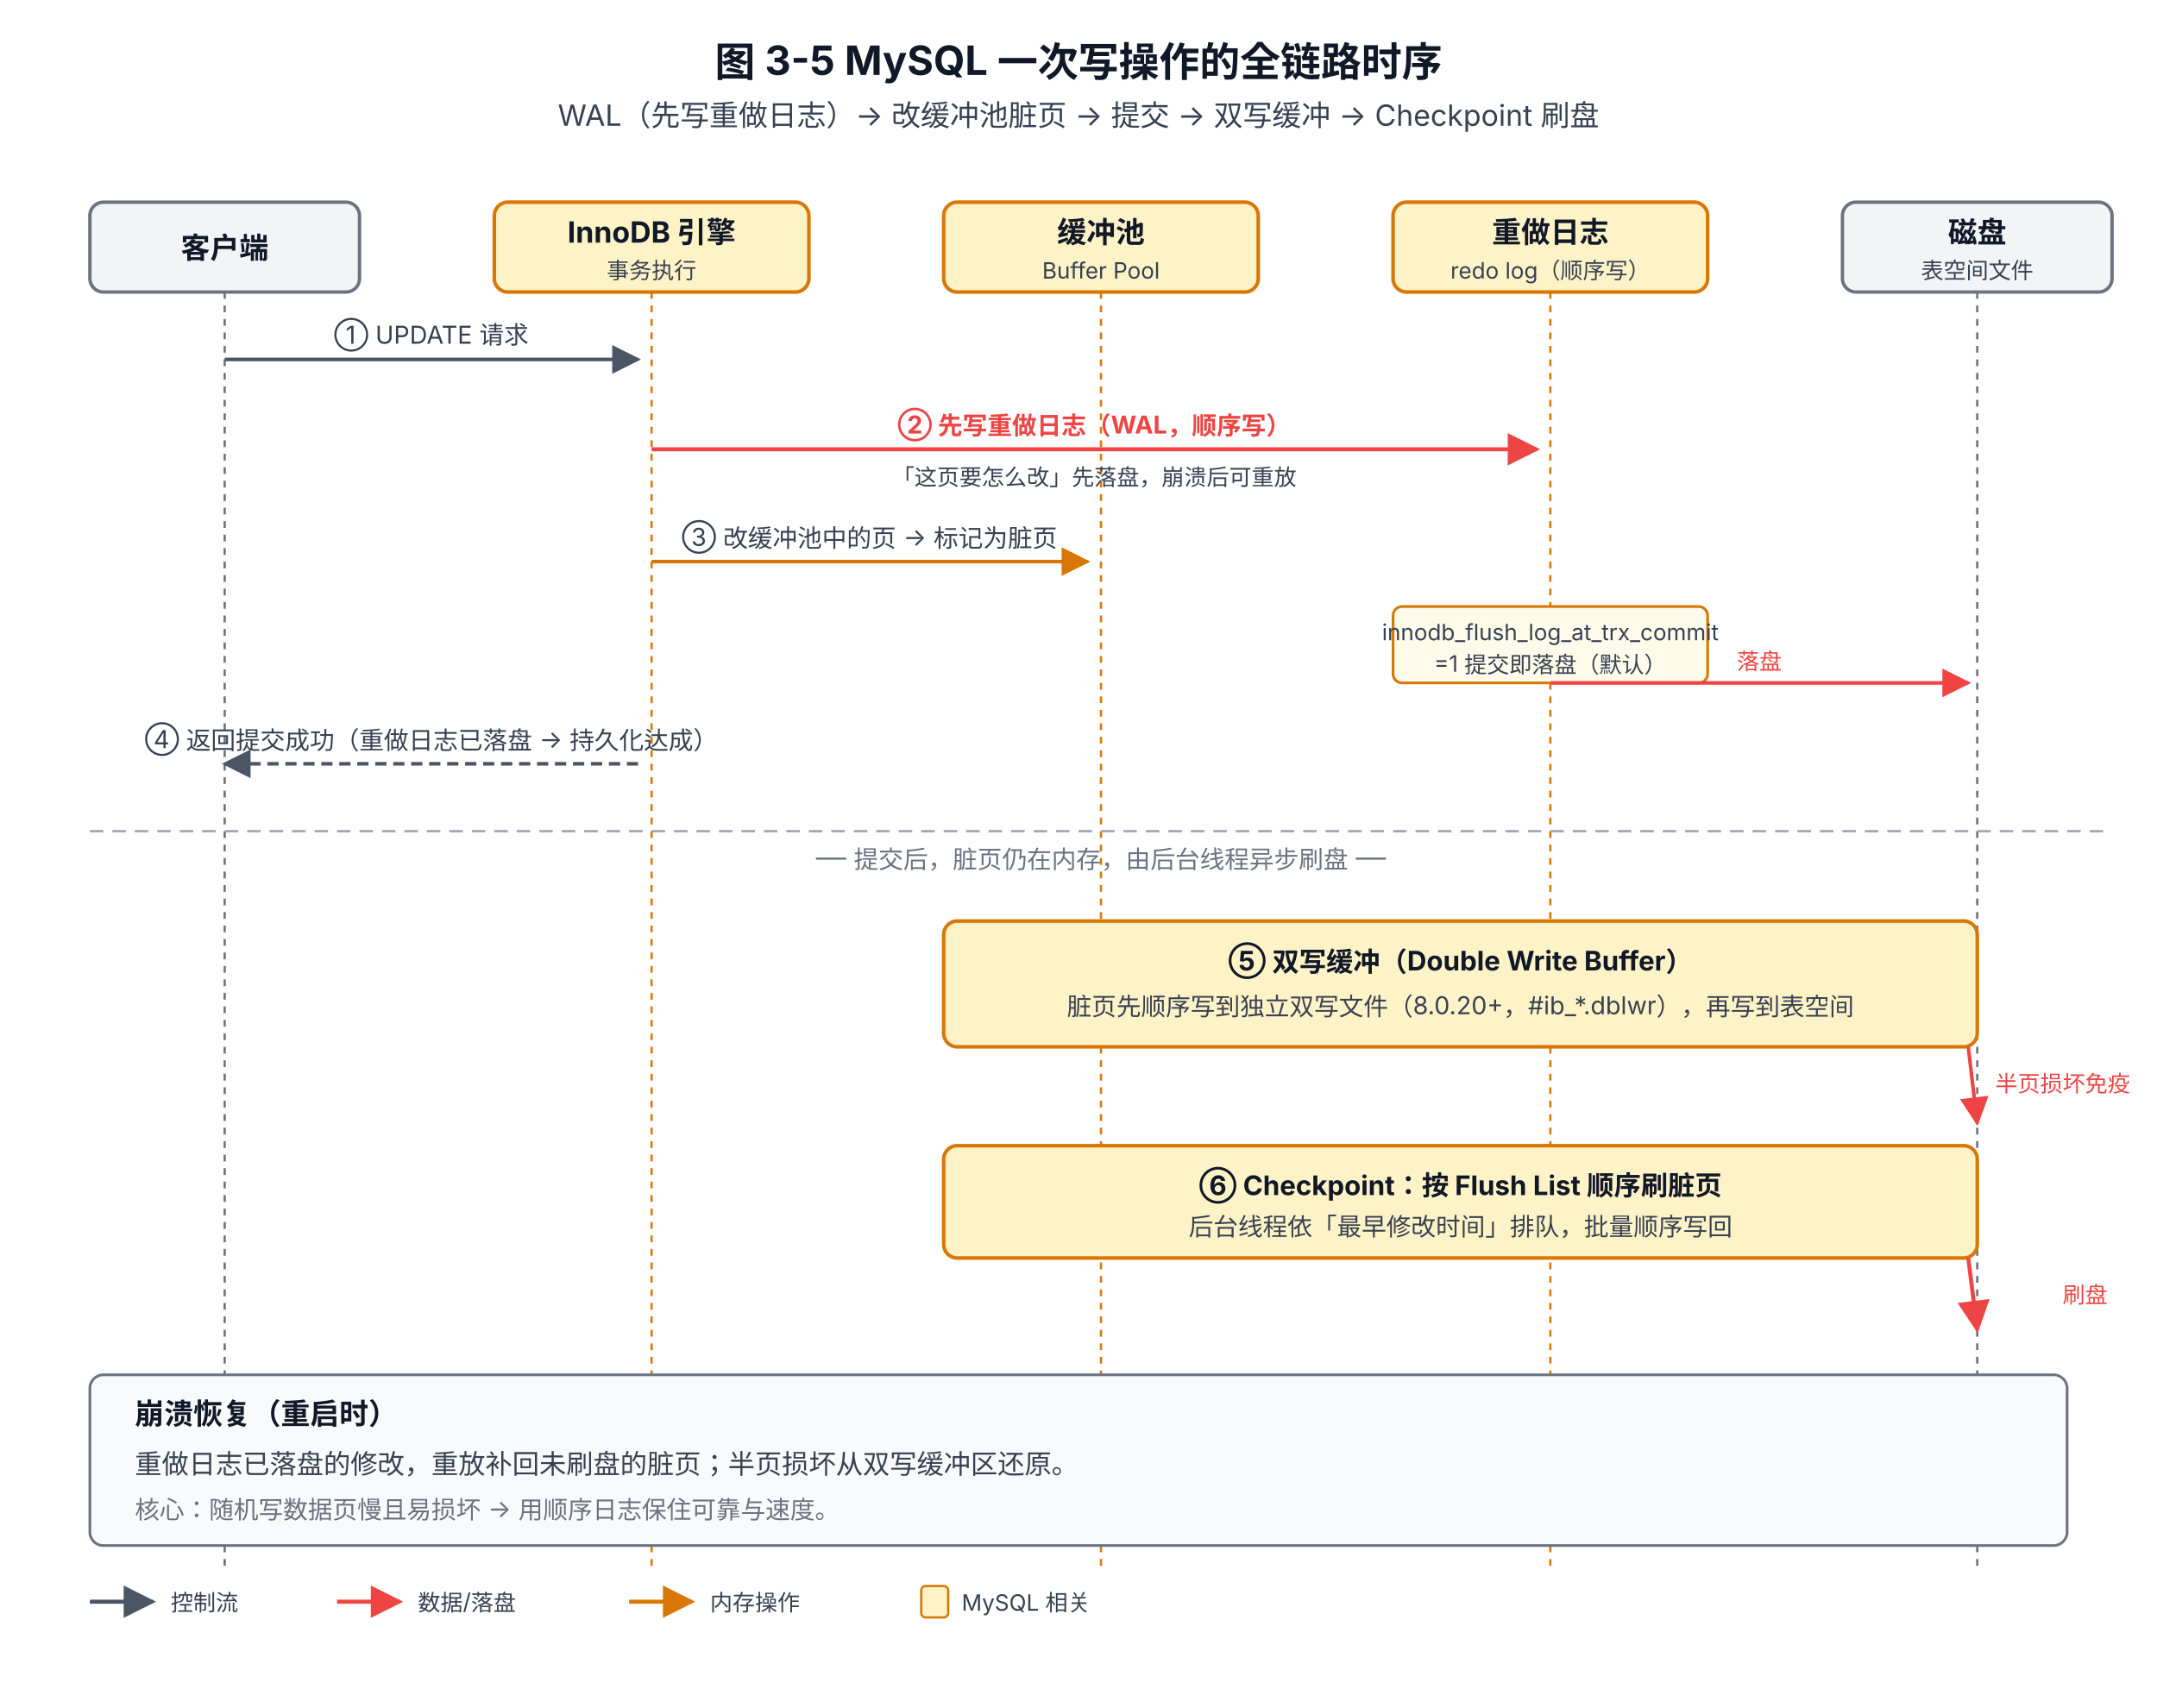
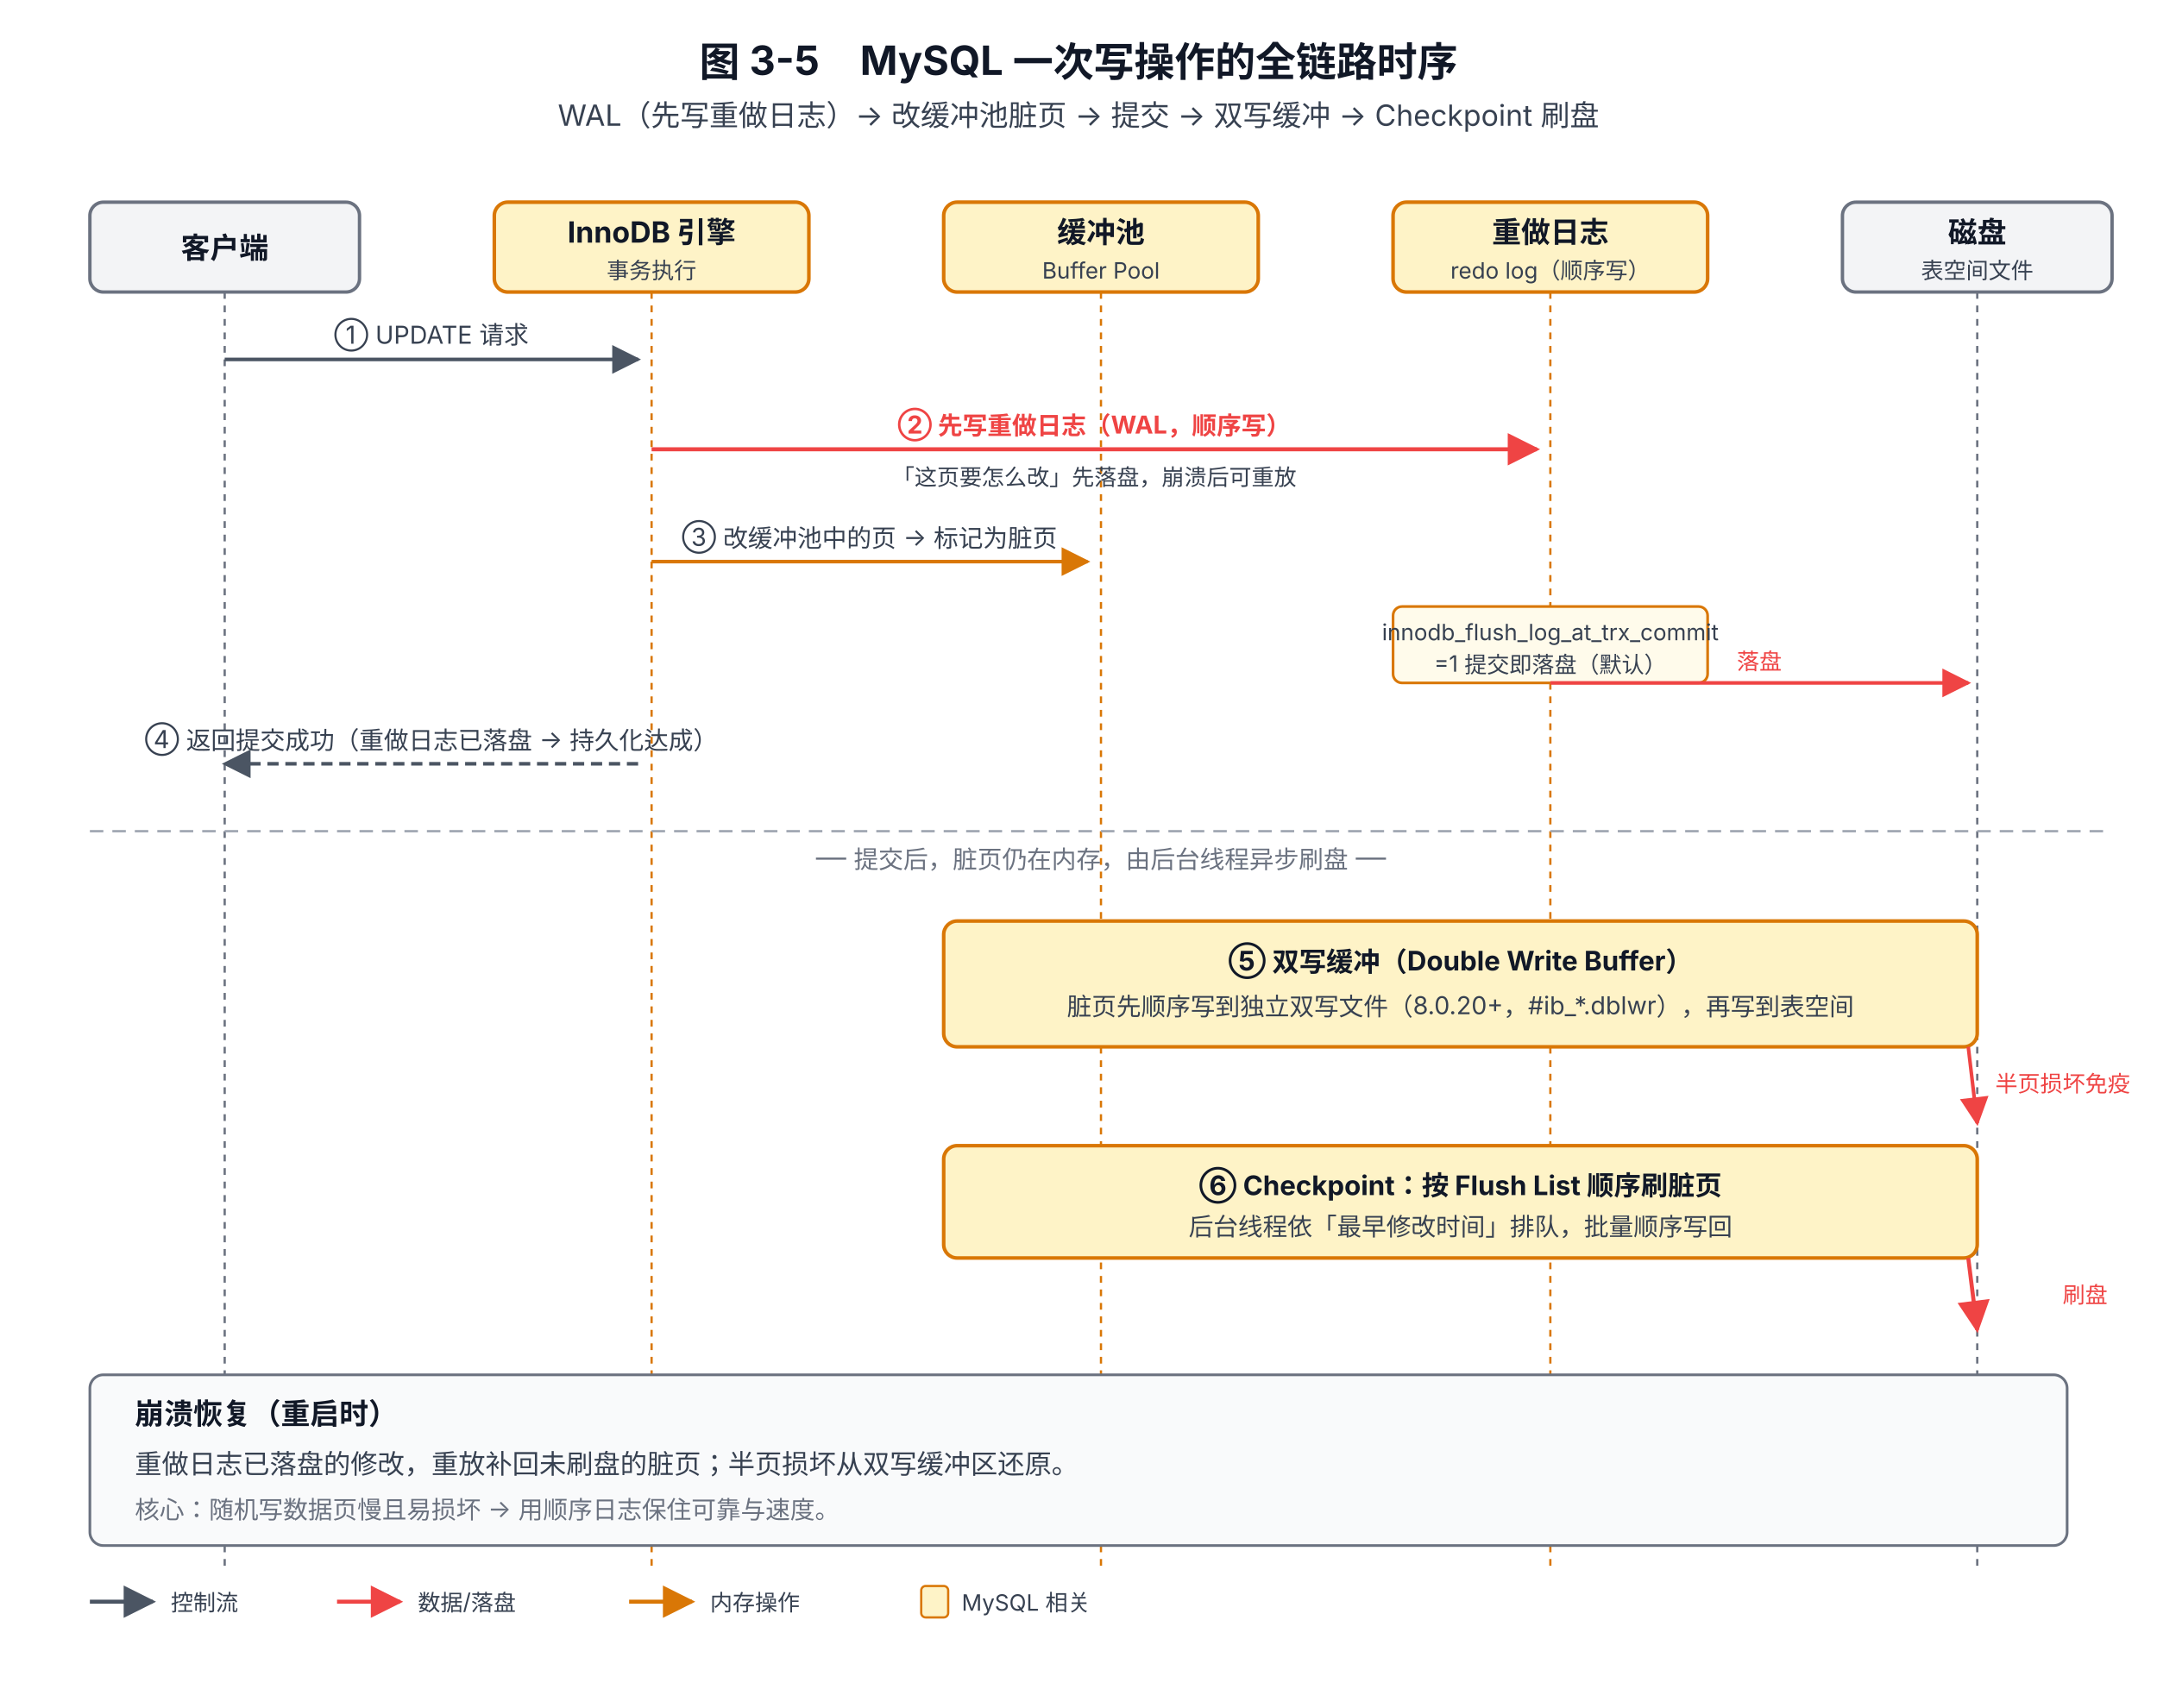
<svg xmlns="http://www.w3.org/2000/svg" viewBox="0 0 960 760" font-family="system-ui, -apple-system, 'PingFang SC', 'Microsoft YaHei', sans-serif">
  <defs>
    <marker id="arrow" viewBox="0 0 10 10" refX="9" refY="5" markerWidth="8" markerHeight="8" orient="auto-start-reverse">
      <path d="M0,0 L10,5 L0,10 z" fill="#4B5563" />
    </marker>
    <marker id="arrowRed" viewBox="0 0 10 10" refX="9" refY="5" markerWidth="8" markerHeight="8" orient="auto-start-reverse">
      <path d="M0,0 L10,5 L0,10 z" fill="#EF4444" />
    </marker>
    <marker id="arrowInd" viewBox="0 0 10 10" refX="9" refY="5" markerWidth="8" markerHeight="8" orient="auto-start-reverse">
      <path d="M0,0 L10,5 L0,10 z" fill="#D97706" />
    </marker>
  </defs>
-   <text x="480" y="34" text-anchor="middle" font-size="18" font-weight="700" fill="#111827">图 3-5 MySQL 一次写操作的全链路时序</text>
+   <text x="480" y="34" text-anchor="middle" font-size="18" font-weight="700" fill="#111827">图 3-5　MySQL 一次写操作的全链路时序</text>
  <text x="480" y="56" text-anchor="middle" font-size="13" fill="#374151">WAL（先写重做日志）→ 改缓冲池脏页 → 提交 → 双写缓冲 → Checkpoint 刷盘</text>
  <rect x="40" y="90" width="120" height="40" rx="6" fill="#F3F4F6" stroke="#6B7280" stroke-width="1.5" />
  <text x="100" y="115" text-anchor="middle" font-size="13" font-weight="700" fill="#111827">客户端</text>
  <line x1="100" y1="130" x2="100" y2="700" stroke="#6B7280" stroke-width="1" stroke-dasharray="3,3" />
  <rect x="220" y="90" width="140" height="40" rx="6" fill="#FEF3C7" stroke="#D97706" stroke-width="1.6" />
  <text x="290" y="108" text-anchor="middle" font-size="13" font-weight="700" fill="#111827">InnoDB 引擎</text>
  <text x="290" y="124" text-anchor="middle" font-size="10" fill="#374151">事务执行</text>
  <line x1="290" y1="130" x2="290" y2="700" stroke="#D97706" stroke-width="1" stroke-dasharray="3,3" />
  <rect x="420" y="90" width="140" height="40" rx="6" fill="#FEF3C7" stroke="#D97706" stroke-width="1.6" />
  <text x="490" y="108" text-anchor="middle" font-size="13" font-weight="700" fill="#111827">缓冲池</text>
  <text x="490" y="124" text-anchor="middle" font-size="10" fill="#374151">Buffer Pool</text>
  <line x1="490" y1="130" x2="490" y2="700" stroke="#D97706" stroke-width="1" stroke-dasharray="3,3" />
  <rect x="620" y="90" width="140" height="40" rx="6" fill="#FEF3C7" stroke="#D97706" stroke-width="1.6" />
  <text x="690" y="108" text-anchor="middle" font-size="13" font-weight="700" fill="#111827">重做日志</text>
  <text x="690" y="124" text-anchor="middle" font-size="10" fill="#374151">redo log（顺序写）</text>
  <line x1="690" y1="130" x2="690" y2="700" stroke="#D97706" stroke-width="1" stroke-dasharray="3,3" />
  <rect x="820" y="90" width="120" height="40" rx="6" fill="#F3F4F6" stroke="#6B7280" stroke-width="1.5" />
  <text x="880" y="108" text-anchor="middle" font-size="13" font-weight="700" fill="#111827">磁盘</text>
  <text x="880" y="124" text-anchor="middle" font-size="10" fill="#374151">表空间文件</text>
  <line x1="880" y1="130" x2="880" y2="700" stroke="#6B7280" stroke-width="1" stroke-dasharray="3,3" />
  <line x1="100" y1="160" x2="284" y2="160" stroke="#4B5563" stroke-width="1.6" marker-end="url(#arrow)" />
  <text x="192" y="153" text-anchor="middle" font-size="11" fill="#374151">① UPDATE 请求</text>
  <line x1="290" y1="200" x2="684" y2="200" stroke="#EF4444" stroke-width="1.8" marker-end="url(#arrowRed)" />
  <text x="487" y="193" text-anchor="middle" font-size="11" fill="#EF4444" font-weight="700">② 先写重做日志（WAL，顺序写）</text>
  <text x="487" y="216" text-anchor="middle" font-size="10" fill="#374151">「这页要怎么改」先落盘，崩溃后可重放</text>
  <line x1="290" y1="250" x2="484" y2="250" stroke="#D97706" stroke-width="1.6" marker-end="url(#arrowInd)" />
  <text x="387" y="243" text-anchor="middle" font-size="11" fill="#374151">③ 改缓冲池中的页 → 标记为脏页</text>
  <rect x="620" y="270" width="140" height="34" rx="4" fill="#FFFBEB" stroke="#D97706" stroke-width="1.2" />
  <text x="690" y="285" text-anchor="middle" font-size="10" fill="#374151">innodb_flush_log_at_trx_commit</text>
  <text x="690" y="299" text-anchor="middle" font-size="10" fill="#374151">=1 提交即落盘（默认）</text>
  <line x1="690" y1="304" x2="876" y2="304" stroke="#EF4444" stroke-width="1.6" marker-end="url(#arrowRed)" />
  <text x="783" y="298" text-anchor="middle" font-size="10" fill="#EF4444">落盘</text>
  <line x1="284" y1="340" x2="100" y2="340" stroke="#4B5563" stroke-width="1.6" marker-end="url(#arrow)" stroke-dasharray="5,3" />
  <text x="192" y="333" text-anchor="middle" font-size="11" fill="#374151">④ 返回提交成功（重做日志已落盘 → 持久化达成）</text>
  <line x1="40" y1="370" x2="940" y2="370" stroke="#9CA3AF" stroke-width="1" stroke-dasharray="6,4" />
  <text x="490" y="386" text-anchor="middle" font-size="11" fill="#6B7280">── 提交后，脏页仍在内存，由后台线程异步刷盘 ──</text>
  <rect x="420" y="410" width="460" height="56" rx="6" fill="#FEF3C7" stroke="#D97706" stroke-width="1.6" />
  <text x="650" y="432" text-anchor="middle" font-size="12" font-weight="700" fill="#111827">⑤ 双写缓冲（Double Write Buffer）</text>
  <text x="650" y="452" text-anchor="middle" font-size="11" fill="#374151">脏页先顺序写到独立双写文件（8.0.20+，#ib_*.dblwr），再写到表空间</text>
  <line x1="490" y1="408" x2="490" y2="408" stroke="#D97706" stroke-width="1.4" />
  <line x1="876" y1="466" x2="880" y2="500" stroke="#EF4444" stroke-width="1.6" marker-end="url(#arrowRed)" />
  <text x="888" y="486" font-size="10" fill="#EF4444">半页损坏免疫</text>
  <rect x="420" y="510" width="460" height="50" rx="6" fill="#FEF3C7" stroke="#D97706" stroke-width="1.6" />
  <text x="650" y="532" text-anchor="middle" font-size="12" font-weight="700" fill="#111827">⑥ Checkpoint：按 Flush List 顺序刷脏页</text>
  <text x="650" y="550" text-anchor="middle" font-size="11" fill="#374151">后台线程依「最早修改时间」排队，批量顺序写回</text>
  <line x1="876" y1="560" x2="880" y2="592" stroke="#EF4444" stroke-width="1.8" marker-end="url(#arrowRed)" />
  <text x="918" y="580" font-size="10" fill="#EF4444">刷盘</text>
  <rect x="40" y="612" width="880" height="76" rx="6" fill="#F9FAFB" stroke="#6B7280" stroke-width="1.2" />
  <text x="60" y="634" font-size="13" font-weight="700" fill="#111827">崩溃恢复（重启时）</text>
  <text x="60" y="656" font-size="12" fill="#374151">重做日志已落盘的修改，重放补回未刷盘的脏页；半页损坏从双写缓冲区还原。</text>
  <text x="60" y="676" font-size="11" fill="#6B7280">核心：随机写数据页慢且易损坏 → 用顺序日志保住可靠与速度。</text>
  <g transform="translate(40,705)">
    <line x1="0" y1="8" x2="28" y2="8" stroke="#4B5563" stroke-width="1.8" marker-end="url(#arrow)" />
    <text x="36" y="12" font-size="10" fill="#374151">控制流</text>
    <line x1="110" y1="8" x2="138" y2="8" stroke="#EF4444" stroke-width="1.8" marker-end="url(#arrowRed)" />
    <text x="146" y="12" font-size="10" fill="#374151">数据/落盘</text>
    <line x1="240" y1="8" x2="268" y2="8" stroke="#D97706" stroke-width="1.8" marker-end="url(#arrowInd)" />
    <text x="276" y="12" font-size="10" fill="#374151">内存操作</text>
    <rect x="370" y="1" width="12" height="14" rx="2" fill="#FEF3C7" stroke="#D97706" />
    <text x="388" y="12" font-size="10" fill="#374151">MySQL 相关</text>
  </g>
</svg>
